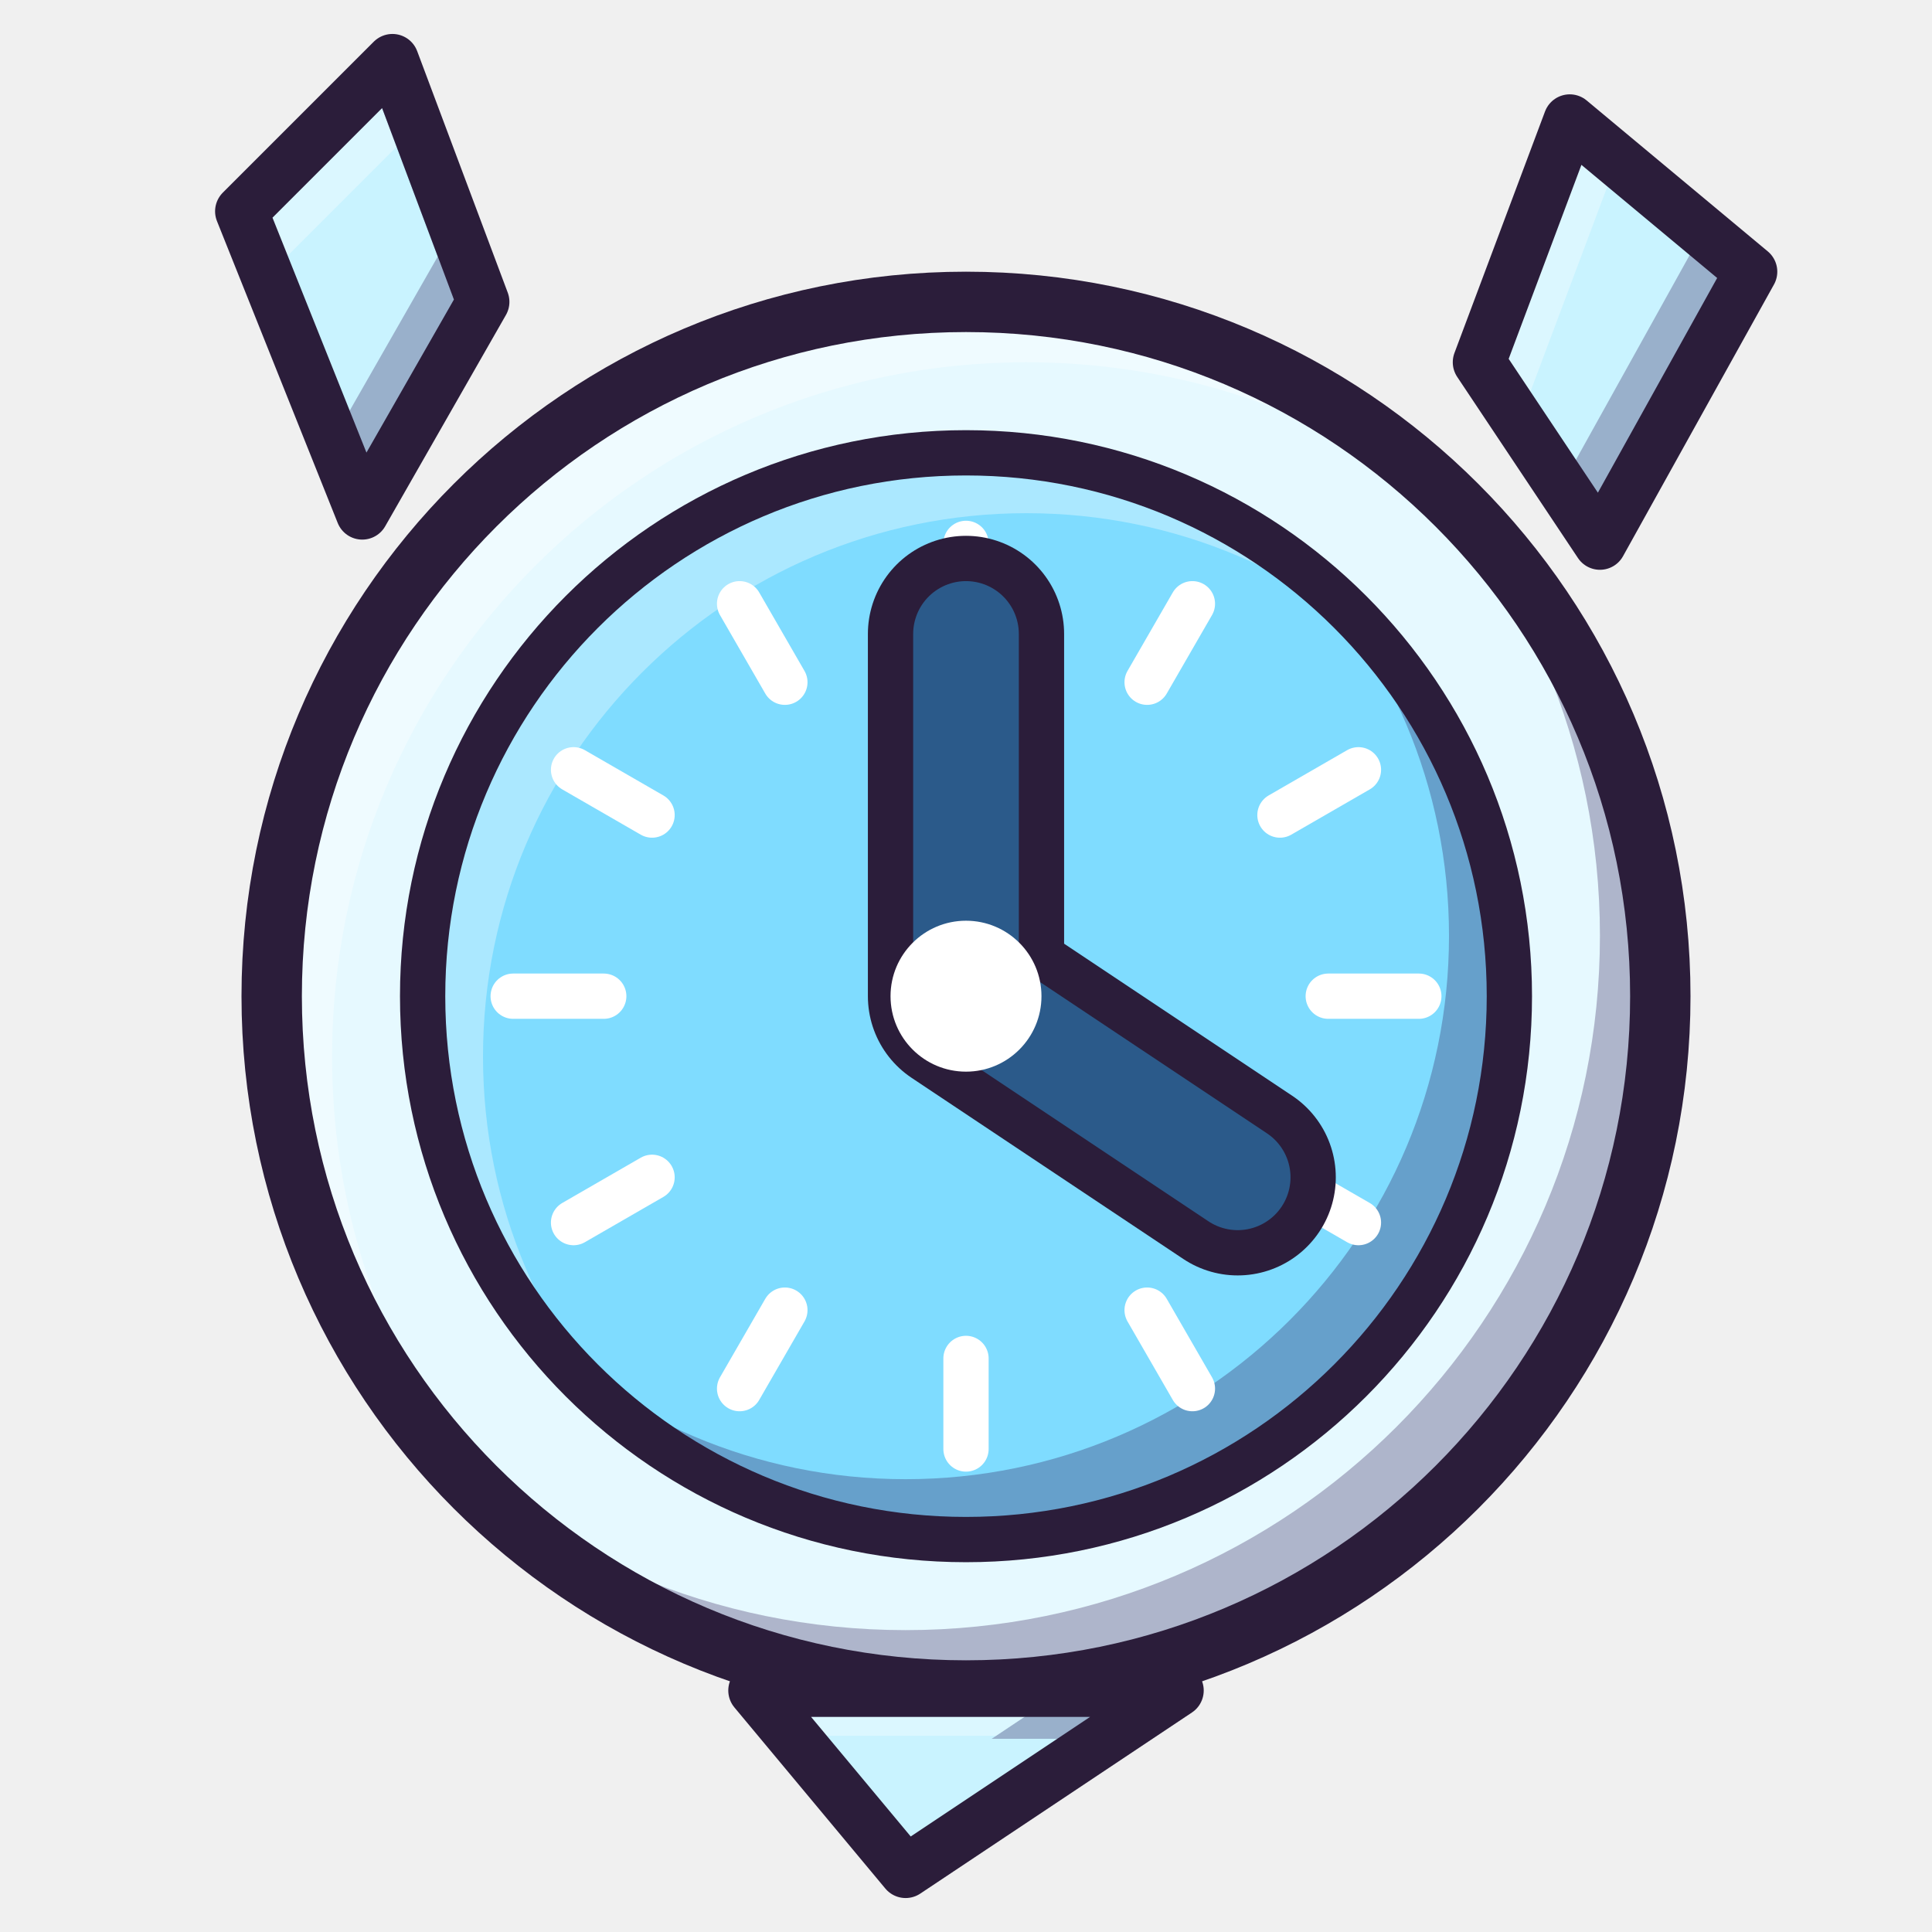
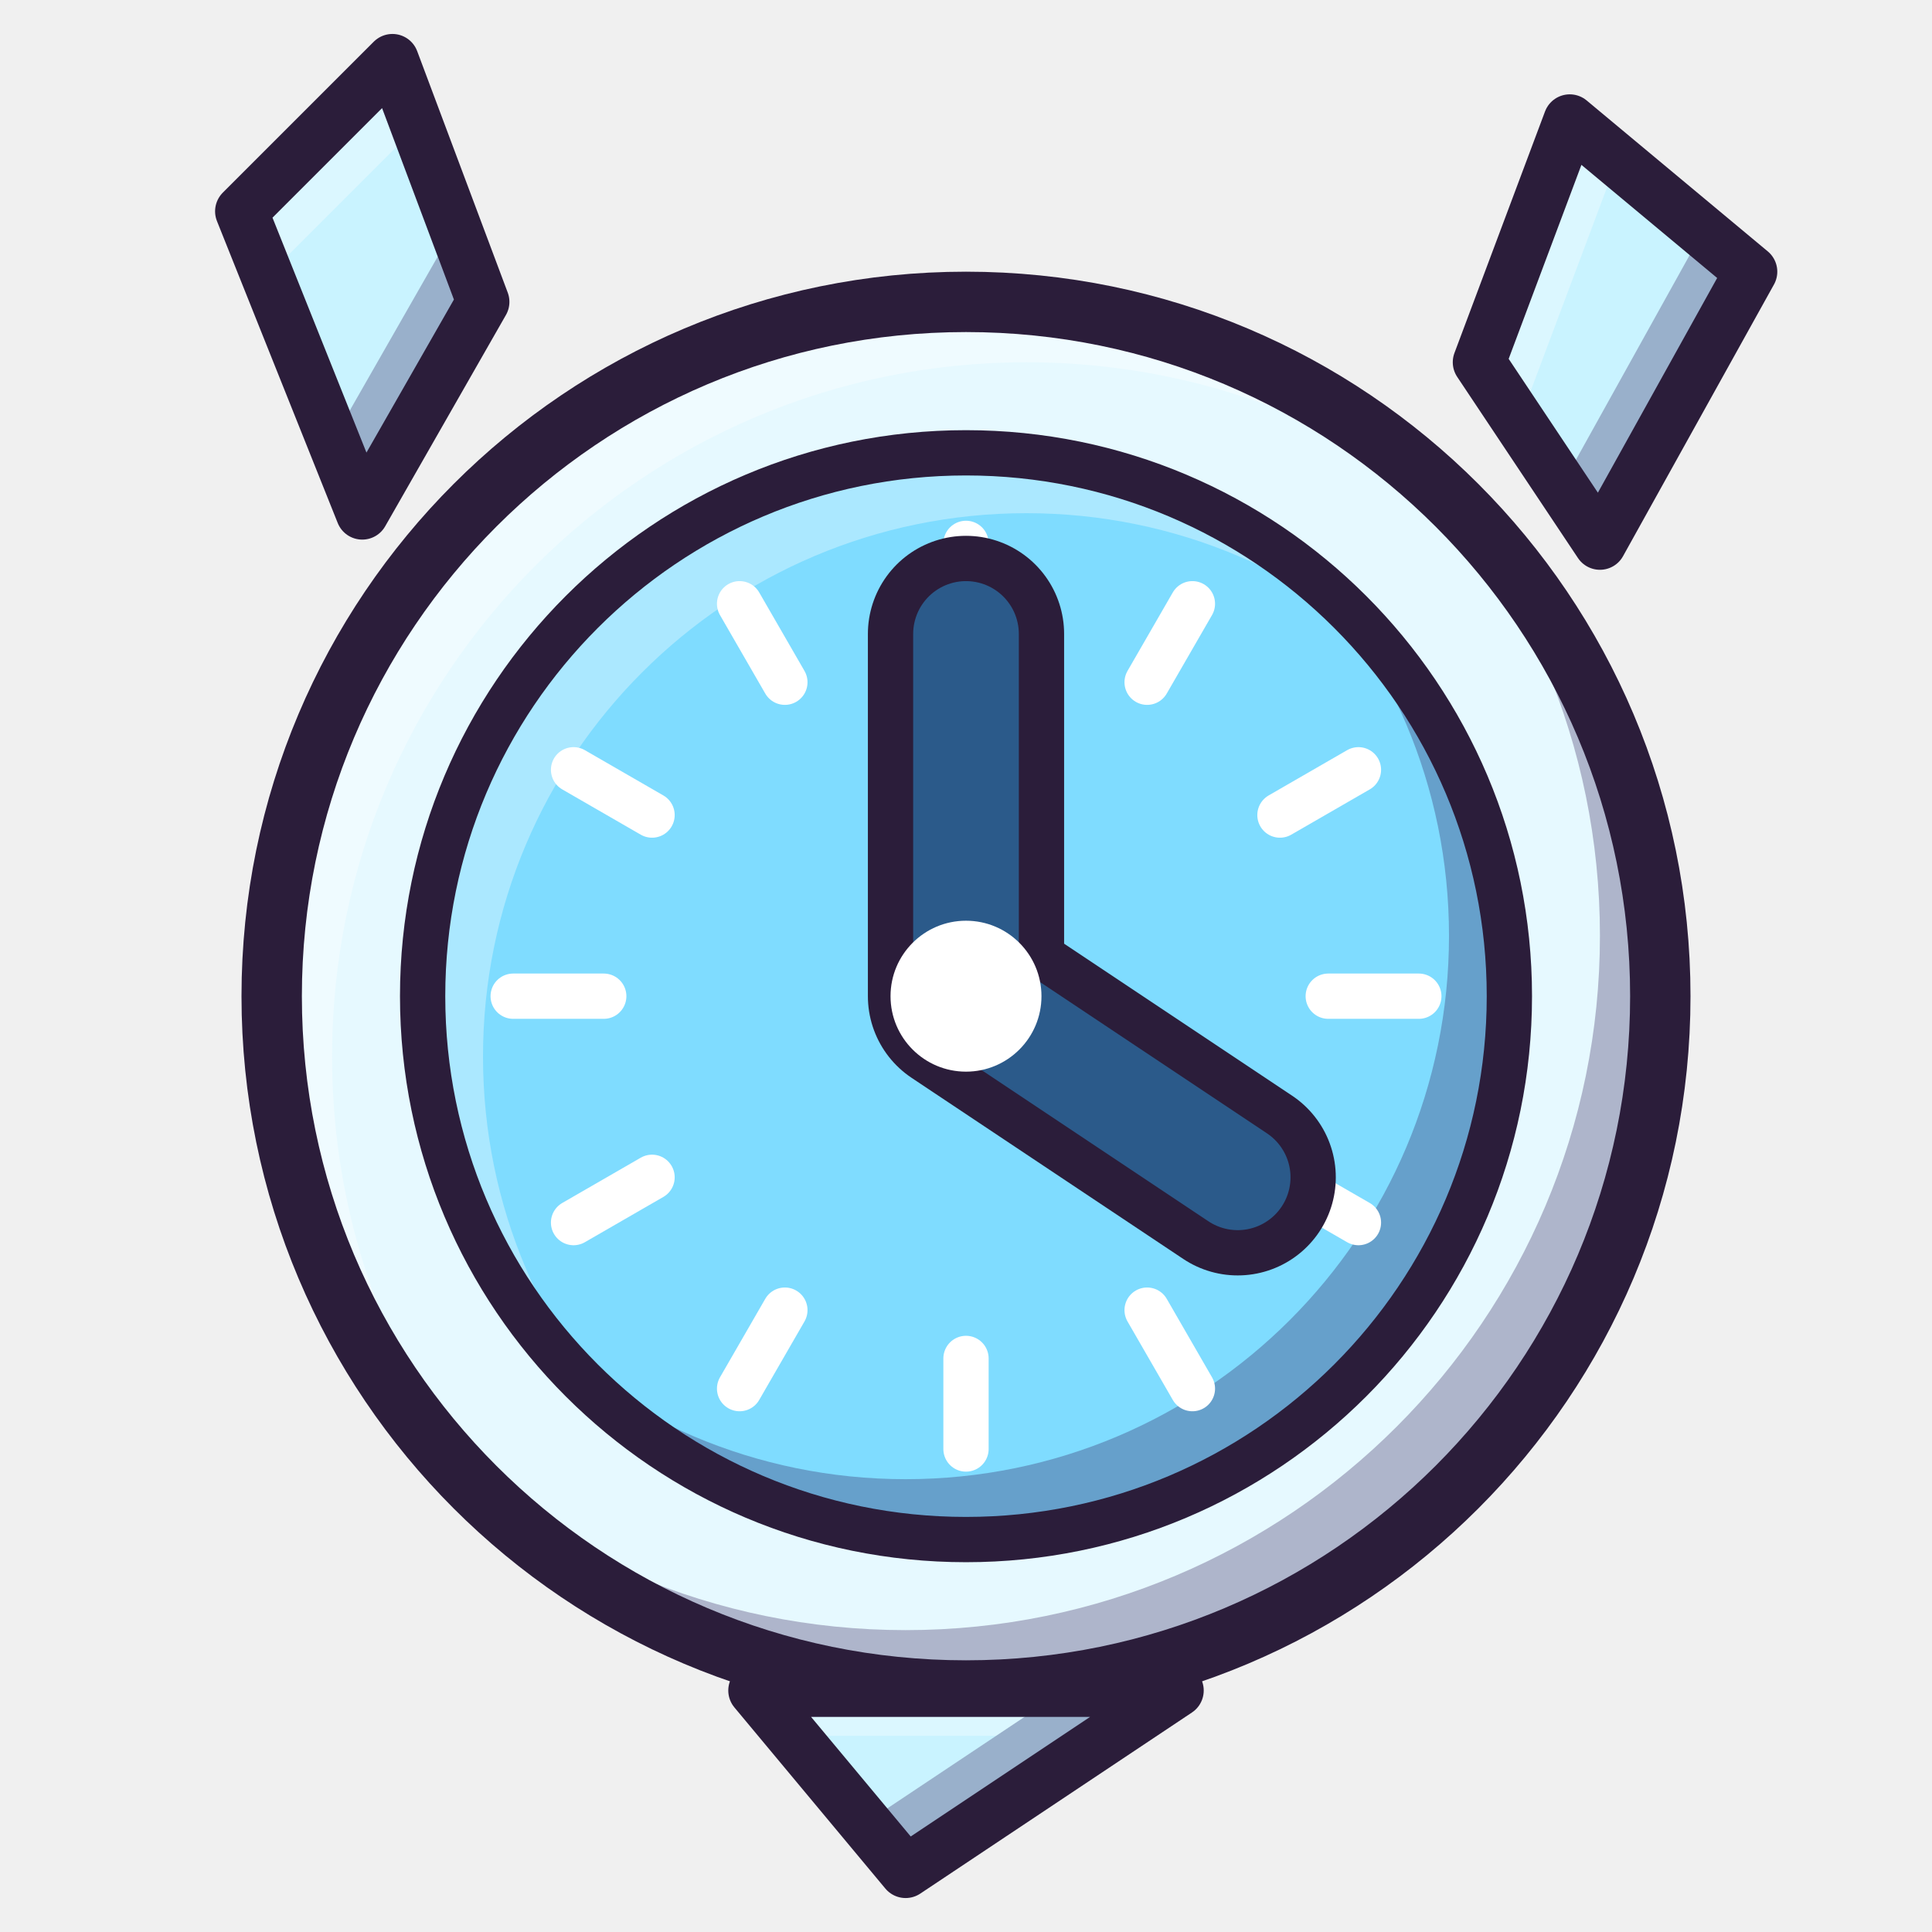
<svg xmlns="http://www.w3.org/2000/svg" width="128" height="128" viewBox="0 0 128 128">
  <defs>
    <path id="fz0" d="M18 66a46 46 0 1 0 92 0a46 46 0 1 0 -92 0z" />
-     <mask id="fz0h" maskUnits="userSpaceOnUse" width="128" height="128">
-       <rect width="128" height="128" fill="#fff" />
-       <use href="#fz0" transform="translate(4 4)" fill="#000" />
+     <mask id="fz0h">
+       <rect x="-9" y="-9" width="146" height="146" fill="#fff" />
+       <use href="#fz0" transform="translate(4 4)" />
    </mask>
-     <mask id="fz0s" maskUnits="userSpaceOnUse" width="128" height="128">
-       <rect width="128" height="128" fill="#fff" />
-       <use href="#fz0" transform="translate(-4 -4)" fill="#000" />
+     <mask id="fz0s">
+       <rect x="-9" y="-9" width="146" height="146" fill="#fff" />
+       <use href="#fz0" transform="translate(-4 -4)" />
    </mask>
    <path id="fz1" d="M28 66a36 36 0 1 0 72 0a36 36 0 1 0 -72 0z" />
-     <mask id="fz1h" maskUnits="userSpaceOnUse" width="128" height="128">
-       <rect width="128" height="128" fill="#fff" />
-       <use href="#fz1" transform="translate(4 4)" fill="#000" />
+     <mask id="fz1h">
+       <rect x="-9" y="-9" width="146" height="146" fill="#fff" />
+       <use href="#fz1" transform="translate(4 4)" />
    </mask>
-     <mask id="fz1s" maskUnits="userSpaceOnUse" width="128" height="128">
-       <rect width="128" height="128" fill="#fff" />
-       <use href="#fz1" transform="translate(-4 -4)" fill="#000" />
+     <mask id="fz1s">
+       <rect x="-9" y="-9" width="146" height="146" fill="#fff" />
+       <use href="#fz1" transform="translate(-4 -4)" />
    </mask>
    <path id="fz2" d="M16 14L26 4L32 20L24 34Z" />
-     <mask id="fz2h" maskUnits="userSpaceOnUse" width="128" height="128">
-       <rect width="128" height="128" fill="#fff" />
-       <use href="#fz2" transform="translate(3 3)" fill="#000" />
+     <mask id="fz2h">
+       <rect x="-9" y="-9" width="146" height="146" fill="#fff" />
+       <use href="#fz2" transform="translate(3 3)" />
    </mask>
-     <mask id="fz2s" maskUnits="userSpaceOnUse" width="128" height="128">
-       <rect width="128" height="128" fill="#fff" />
-       <use href="#fz2" transform="translate(-3 -3)" fill="#000" />
+     <mask id="fz2s">
+       <rect x="-9" y="-9" width="146" height="146" fill="#fff" />
+       <use href="#fz2" transform="translate(-3 -3)" />
    </mask>
    <path id="fz3" d="M104 8L116 18L106 36L98 24Z" />
-     <mask id="fz3h" maskUnits="userSpaceOnUse" width="128" height="128">
-       <rect width="128" height="128" fill="#fff" />
-       <use href="#fz3" transform="translate(3 3)" fill="#000" />
+     <mask id="fz3h">
+       <rect x="-9" y="-9" width="146" height="146" fill="#fff" />
+       <use href="#fz3" transform="translate(3 3)" />
    </mask>
-     <mask id="fz3s" maskUnits="userSpaceOnUse" width="128" height="128">
-       <rect width="128" height="128" fill="#fff" />
-       <use href="#fz3" transform="translate(-3 -3)" fill="#000" />
+     <mask id="fz3s">
+       <rect x="-9" y="-9" width="146" height="146" fill="#fff" />
+       <use href="#fz3" transform="translate(-3 -3)" />
    </mask>
    <path id="fz4" d="M60 124L50 112H78Z" />
-     <mask id="fz4h" maskUnits="userSpaceOnUse" width="128" height="128">
-       <rect width="128" height="128" fill="#fff" />
-       <use href="#fz4" transform="translate(3 3)" fill="#000" />
+     <mask id="fz4h">
+       <rect x="-9" y="-9" width="146" height="146" fill="#fff" />
+       <use href="#fz4" transform="translate(3 3)" />
    </mask>
-     <mask id="fz4s" maskUnits="userSpaceOnUse" width="128" height="128">
-       <rect width="128" height="128" fill="#fff" />
-       <use href="#fz4" transform="translate(-3 -3)" fill="#000" />
+     <mask id="fz4s">
+       <rect x="-9" y="-9" width="146" height="146" fill="#fff" />
+       <use href="#fz4" transform="translate(-3 -3)" />
    </mask>
  </defs>
  <g stroke-linejoin="round" stroke-linecap="round">
    <use href="#fz0" fill="#e6f9ff" />
    <use href="#fz0" fill="#effbff" mask="url(#fz0h)" />
    <use href="#fz0" fill="#aeb5cb" mask="url(#fz0s)" />
    <use href="#fz0" fill="none" stroke="#2b1d3a" stroke-width="4" />
    <use href="#fz1" fill="#7fdcff" />
    <use href="#fz1" fill="#abe8ff" mask="url(#fz1h)" />
    <use href="#fz1" fill="#66a0cb" mask="url(#fz1s)" />
    <use href="#fz1" fill="none" stroke="#2b1d3a" stroke-width="3" />
    <path d="M94.0 66.0L88.0 66.0" fill="none" stroke="#fff" stroke-width="3" />
    <path d="M90.0 81.0L84.8 78.0" fill="none" stroke="#fff" stroke-width="3" />
    <path d="M79.0 92.0L76.0 86.8" fill="none" stroke="#fff" stroke-width="3" />
    <path d="M64.0 96.0L64.0 90.0" fill="none" stroke="#fff" stroke-width="3" />
    <path d="M49.0 92.0L52.0 86.8" fill="none" stroke="#fff" stroke-width="3" />
    <path d="M38.0 81.0L43.2 78.0" fill="none" stroke="#fff" stroke-width="3" />
    <path d="M34.0 66.0L40.0 66.0" fill="none" stroke="#fff" stroke-width="3" />
    <path d="M38.0 51.0L43.2 54.0" fill="none" stroke="#fff" stroke-width="3" />
    <path d="M49.0 40.0L52.0 45.2" fill="none" stroke="#fff" stroke-width="3" />
    <path d="M64.0 36.0L64.0 42.0" fill="none" stroke="#fff" stroke-width="3" />
    <path d="M79.0 40.0L76.0 45.2" fill="none" stroke="#fff" stroke-width="3" />
    <path d="M90.0 51.0L84.8 54.0" fill="none" stroke="#fff" stroke-width="3" />
    <path d="M64 66V42M64 66L82 78" fill="none" stroke="#2b1d3a" stroke-width="13" />
    <path d="M64 66V42M64 66L82 78" fill="none" stroke="#2b5a8a" stroke-width="7" />
    <circle cx="64" cy="66" r="5" fill="#fff" />
    <use href="#fz2" fill="#c9f3ff" />
    <use href="#fz2" fill="#dbf7ff" mask="url(#fz2h)" />
    <use href="#fz2" fill="#99b0cb" mask="url(#fz2s)" />
    <use href="#fz2" fill="none" stroke="#2b1d3a" stroke-width="3.5" />
    <use href="#fz3" fill="#c9f3ff" />
    <use href="#fz3" fill="#dbf7ff" mask="url(#fz3h)" />
    <use href="#fz3" fill="#99b0cb" mask="url(#fz3s)" />
    <use href="#fz3" fill="none" stroke="#2b1d3a" stroke-width="3.5" />
    <use href="#fz4" fill="#c9f3ff" />
    <use href="#fz4" fill="#dbf7ff" mask="url(#fz4h)" />
    <use href="#fz4" fill="#99b0cb" mask="url(#fz4s)" />
    <use href="#fz4" fill="none" stroke="#2b1d3a" stroke-width="3.5" />
  </g>
</svg>
